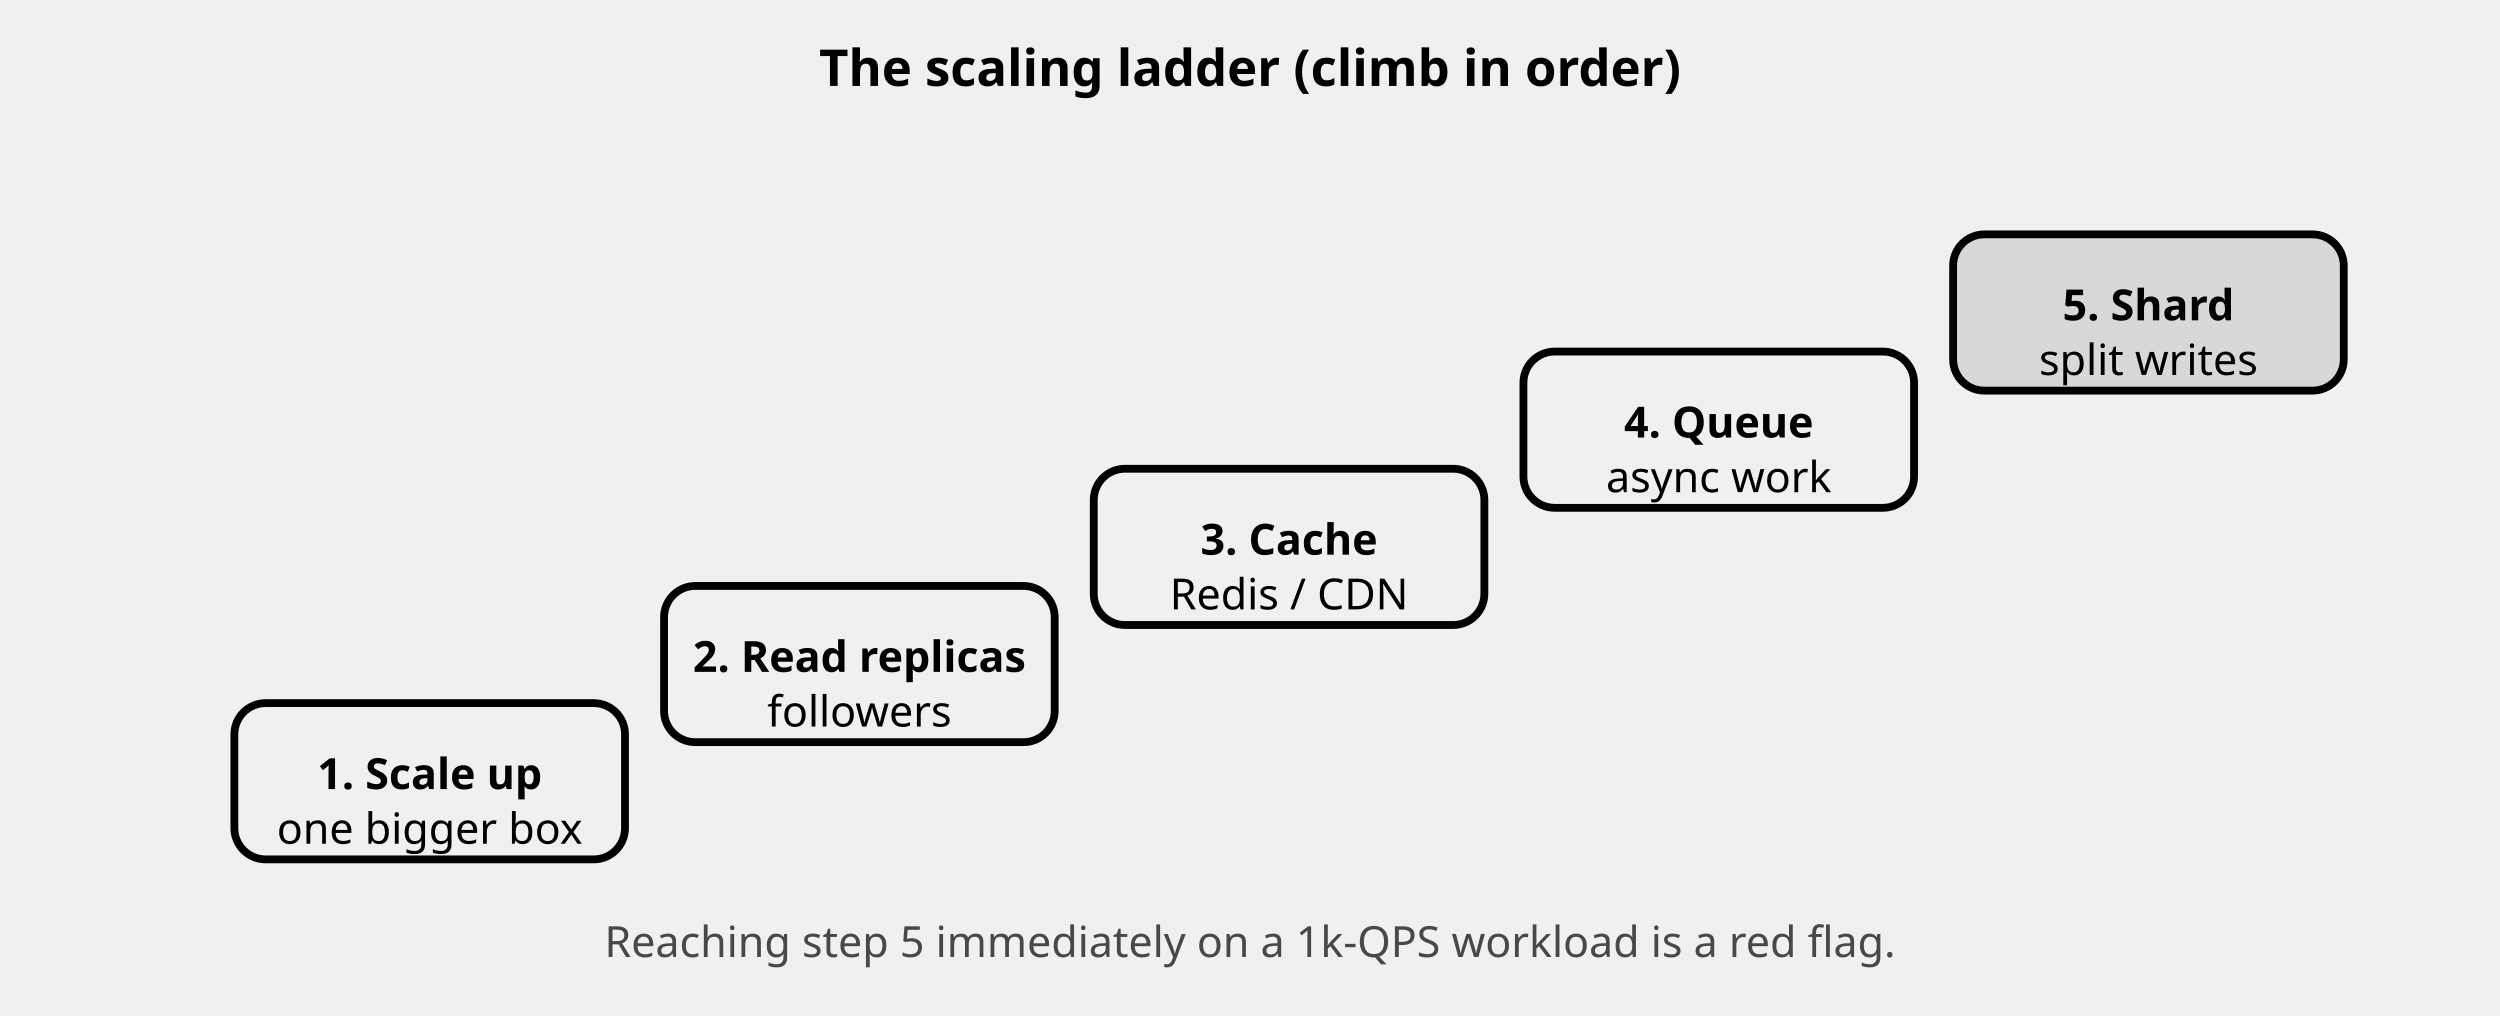
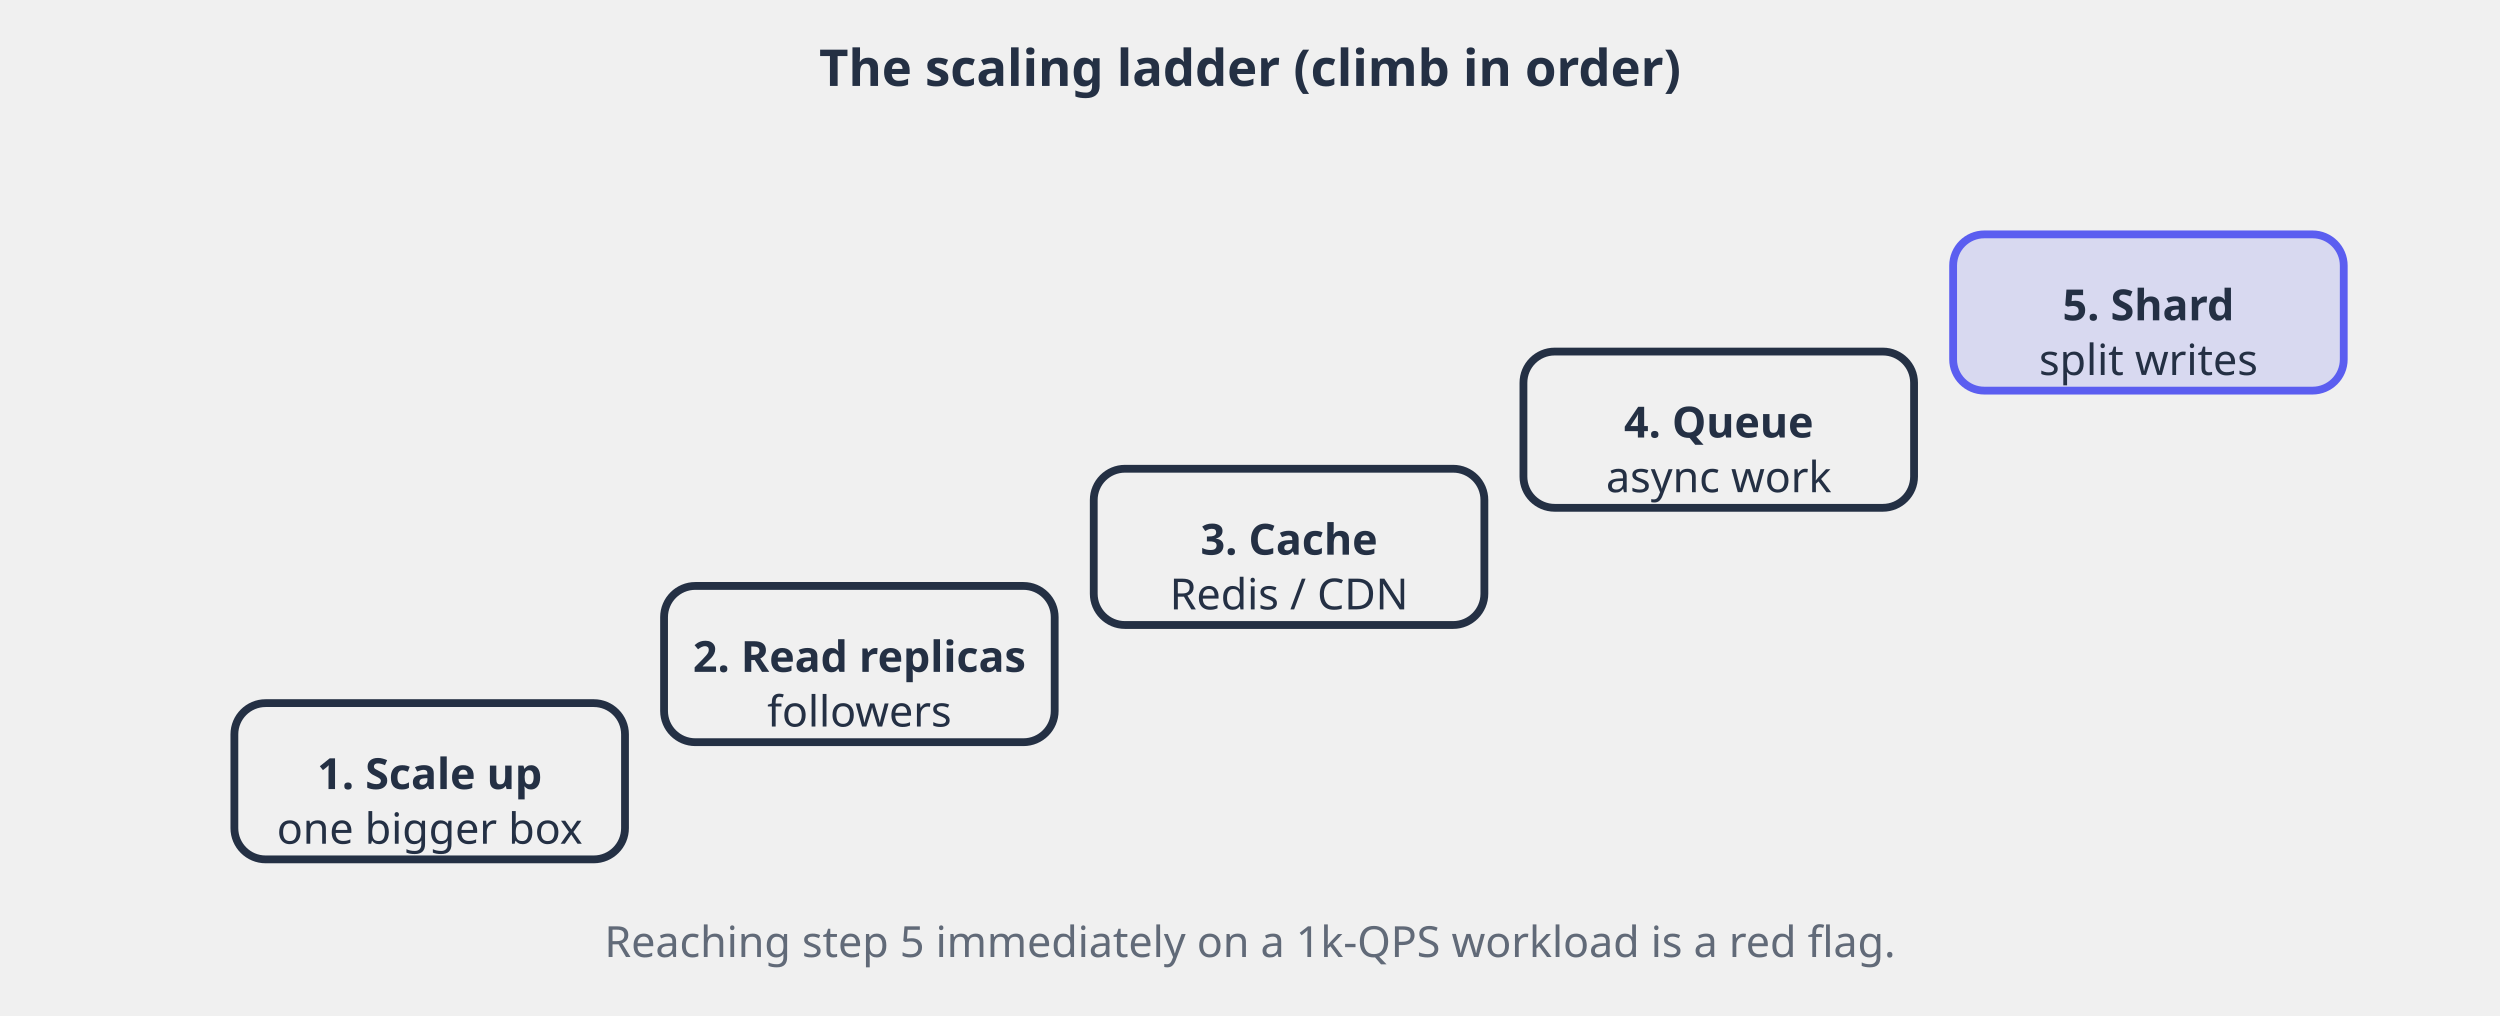
- <svg xmlns="http://www.w3.org/2000/svg" viewBox="0 0 640 260" role="img" aria-label="Scaling ladder: get more out of one box, replicate reads, cache, queue, shard" style="max-width:100%;height:auto;margin:1.5rem auto;display:block;font:13px/1.3 ui-sans-serif,system-ui,sans-serif;color:inherit;">
+ <svg xmlns="http://www.w3.org/2000/svg" viewBox="0 0 640 260" role="img" aria-label="Scaling ladder: get more out of one box, replicate reads, cache, queue, shard" style="max-width:100%;height:auto;margin:1.5rem auto;display:block;font:13px/1.3 ui-sans-serif,system-ui,sans-serif;">
+   <style>
+     svg{color:#243044;}
+     .flow{stroke:#0d96a3;}
+     .flowfill{fill:#0d96a3;}
+     .hl{fill:#5b5ef0;fill-opacity:.16;stroke:#5b5ef0;}
+     .hl-solid{fill:#5b5ef0;stroke:#5b5ef0;}
+     .on-hl{fill:#ffffff;}
+     .step{fill:#64748b;stroke:#64748b;}
+   </style>
  <text x="320" y="22" text-anchor="middle" fill="currentColor" font-weight="600">The scaling ladder (climb in order)</text>
  <g fill="none" stroke="currentColor" stroke-width="2">
    <rect x="60" y="180" width="100" height="40" rx="8" />
    <rect x="170" y="150" width="100" height="40" rx="8" />
    <rect x="280" y="120" width="100" height="40" rx="8" />
    <rect x="390" y="90" width="100" height="40" rx="8" />
-     <rect x="500" y="60" width="100" height="40" rx="8" fill="currentColor" fill-opacity="0.1" stroke="currentColor" />
+     <rect class="hl" x="500" y="60" width="100" height="40" rx="8" fill="currentColor" fill-opacity="0.1" stroke="currentColor" />
  </g>
  <g fill="currentColor" text-anchor="middle" font-size="11">
    <text x="110" y="202" font-weight="600">1. Scale up</text>
    <text x="110" y="216">one bigger box</text>
    <text x="220" y="172" font-weight="600">2. Read replicas</text>
    <text x="220" y="186">followers</text>
    <text x="330" y="142" font-weight="600">3. Cache</text>
    <text x="330" y="156">Redis / CDN</text>
    <text x="440" y="112" font-weight="600">4. Queue</text>
    <text x="440" y="126">async work</text>
    <text x="550" y="82" font-weight="600">5. Shard</text>
    <text x="550" y="96">split writes</text>
  </g>
  <text x="320" y="245" text-anchor="middle" fill="currentColor" font-size="11" opacity="0.7">Reaching step 5 immediately on a 1k-QPS workload is a red flag.</text>
</svg>
